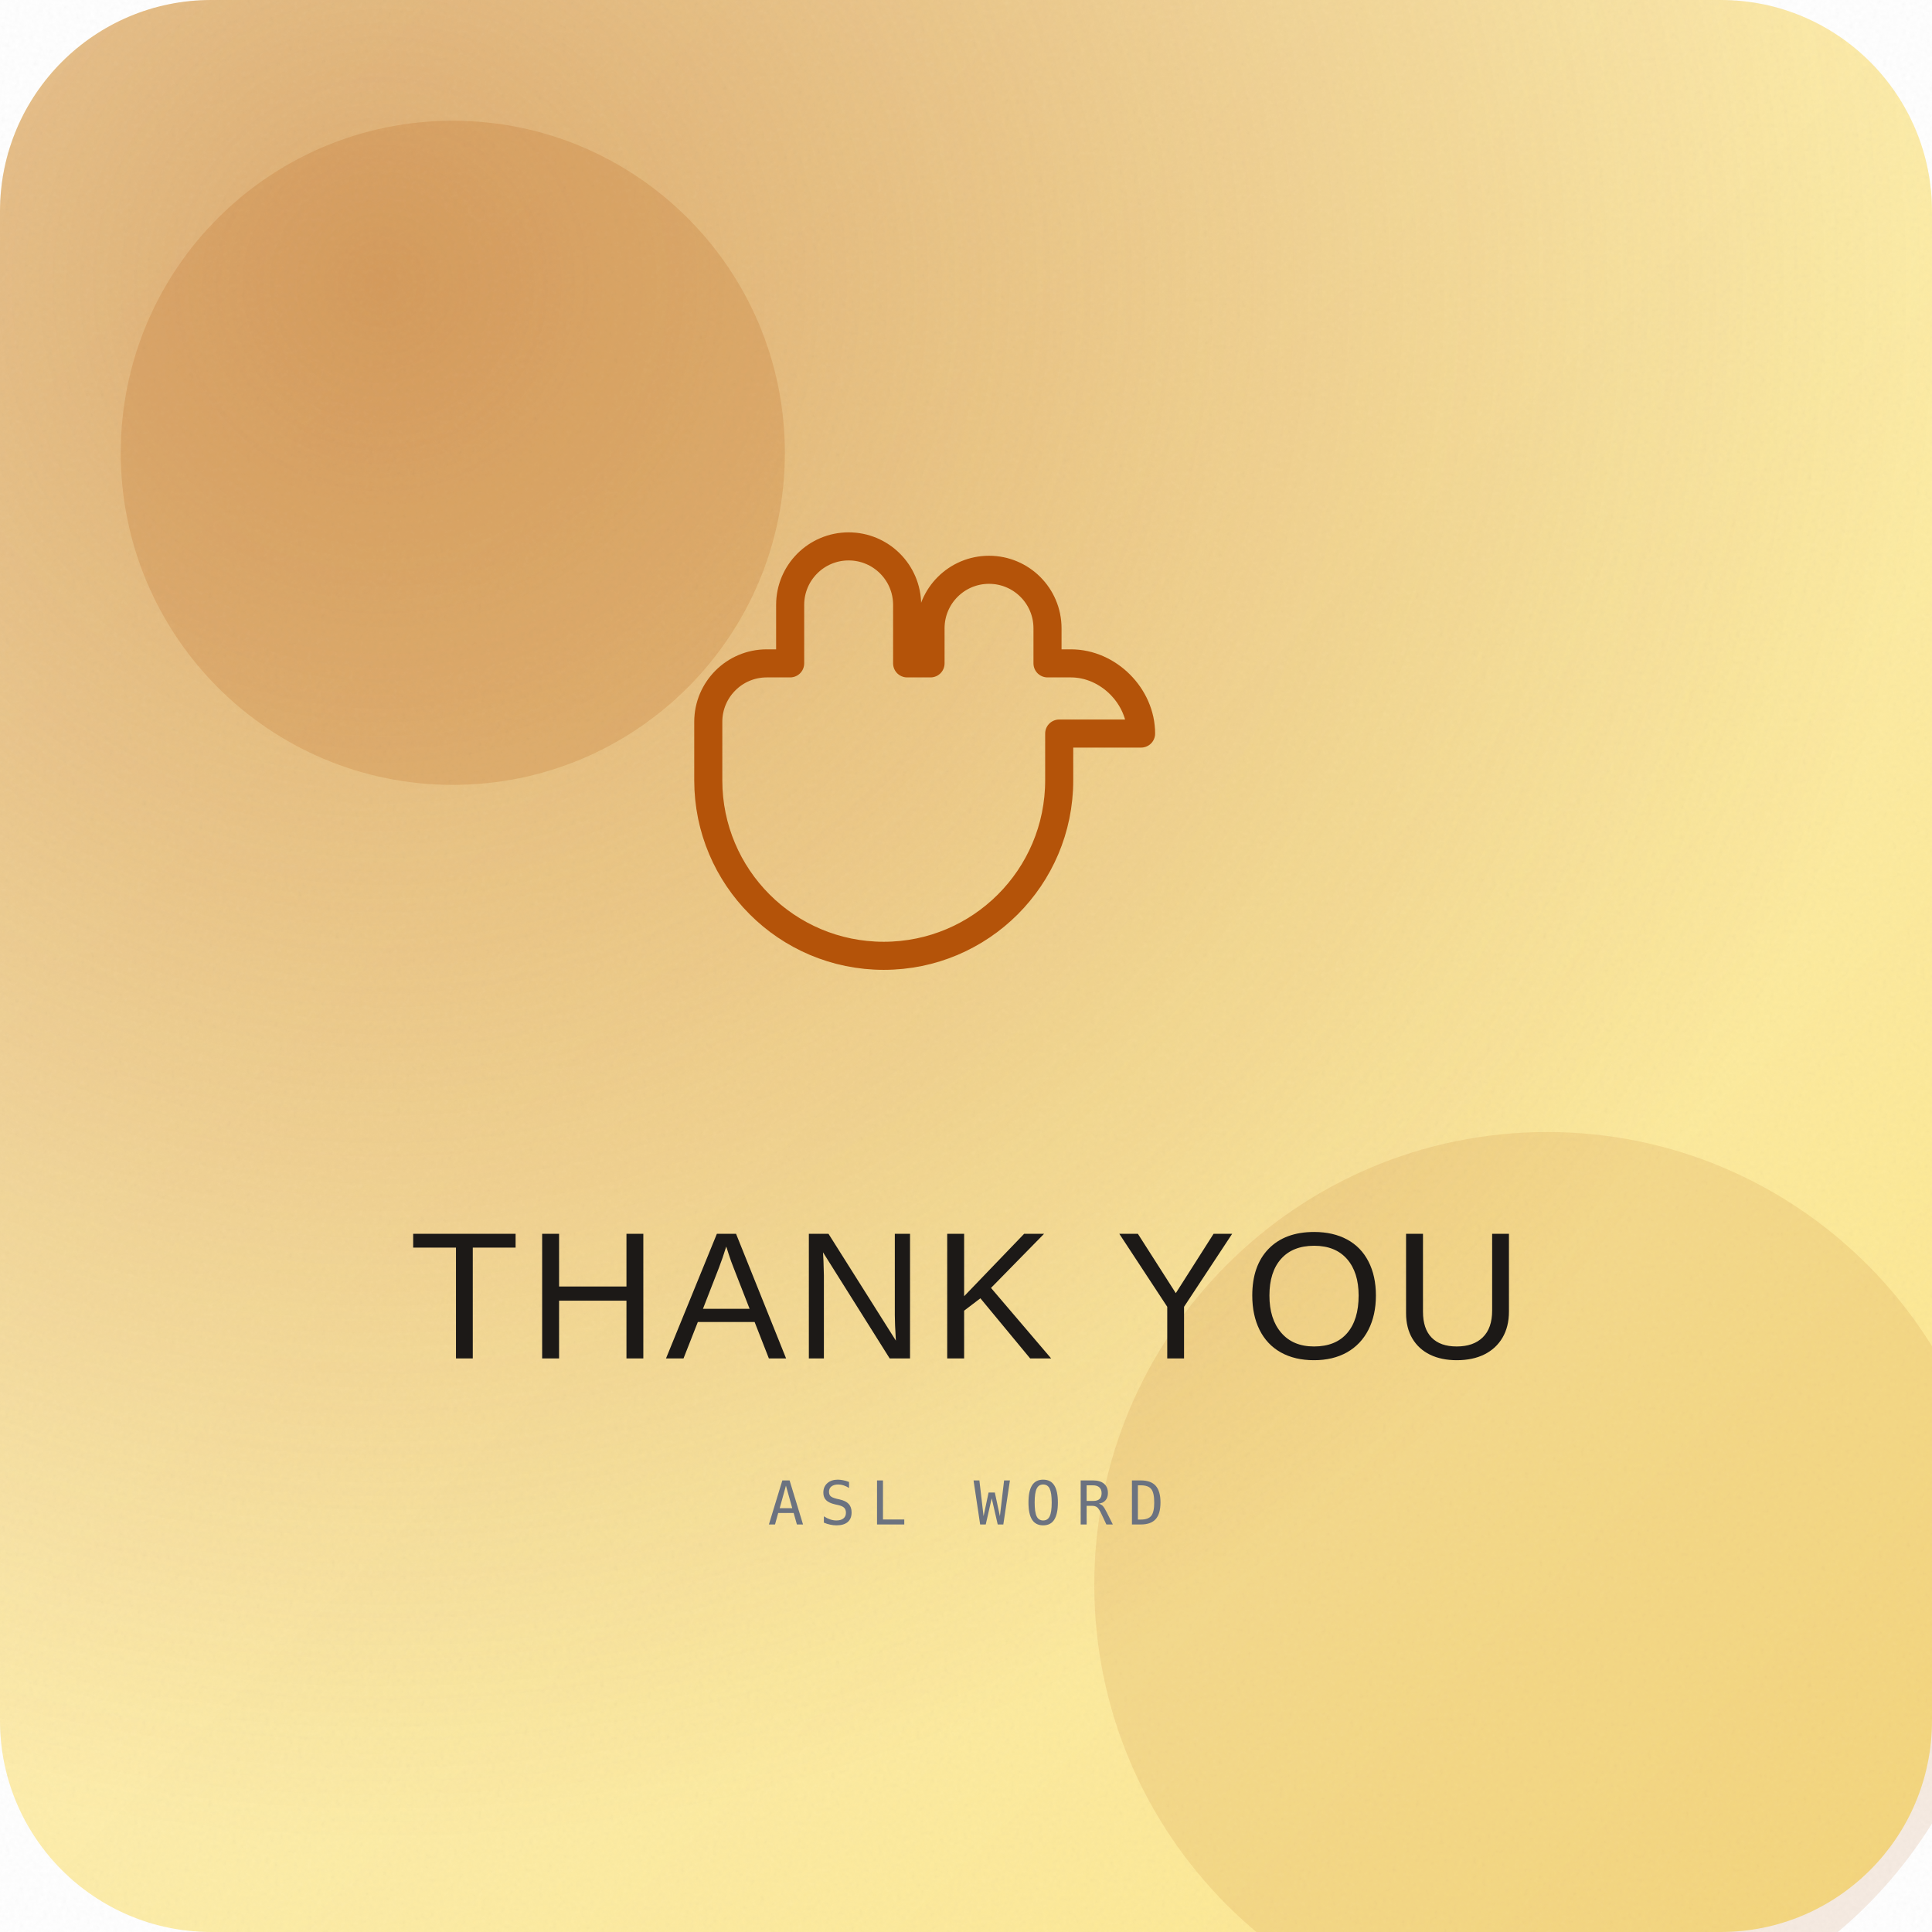
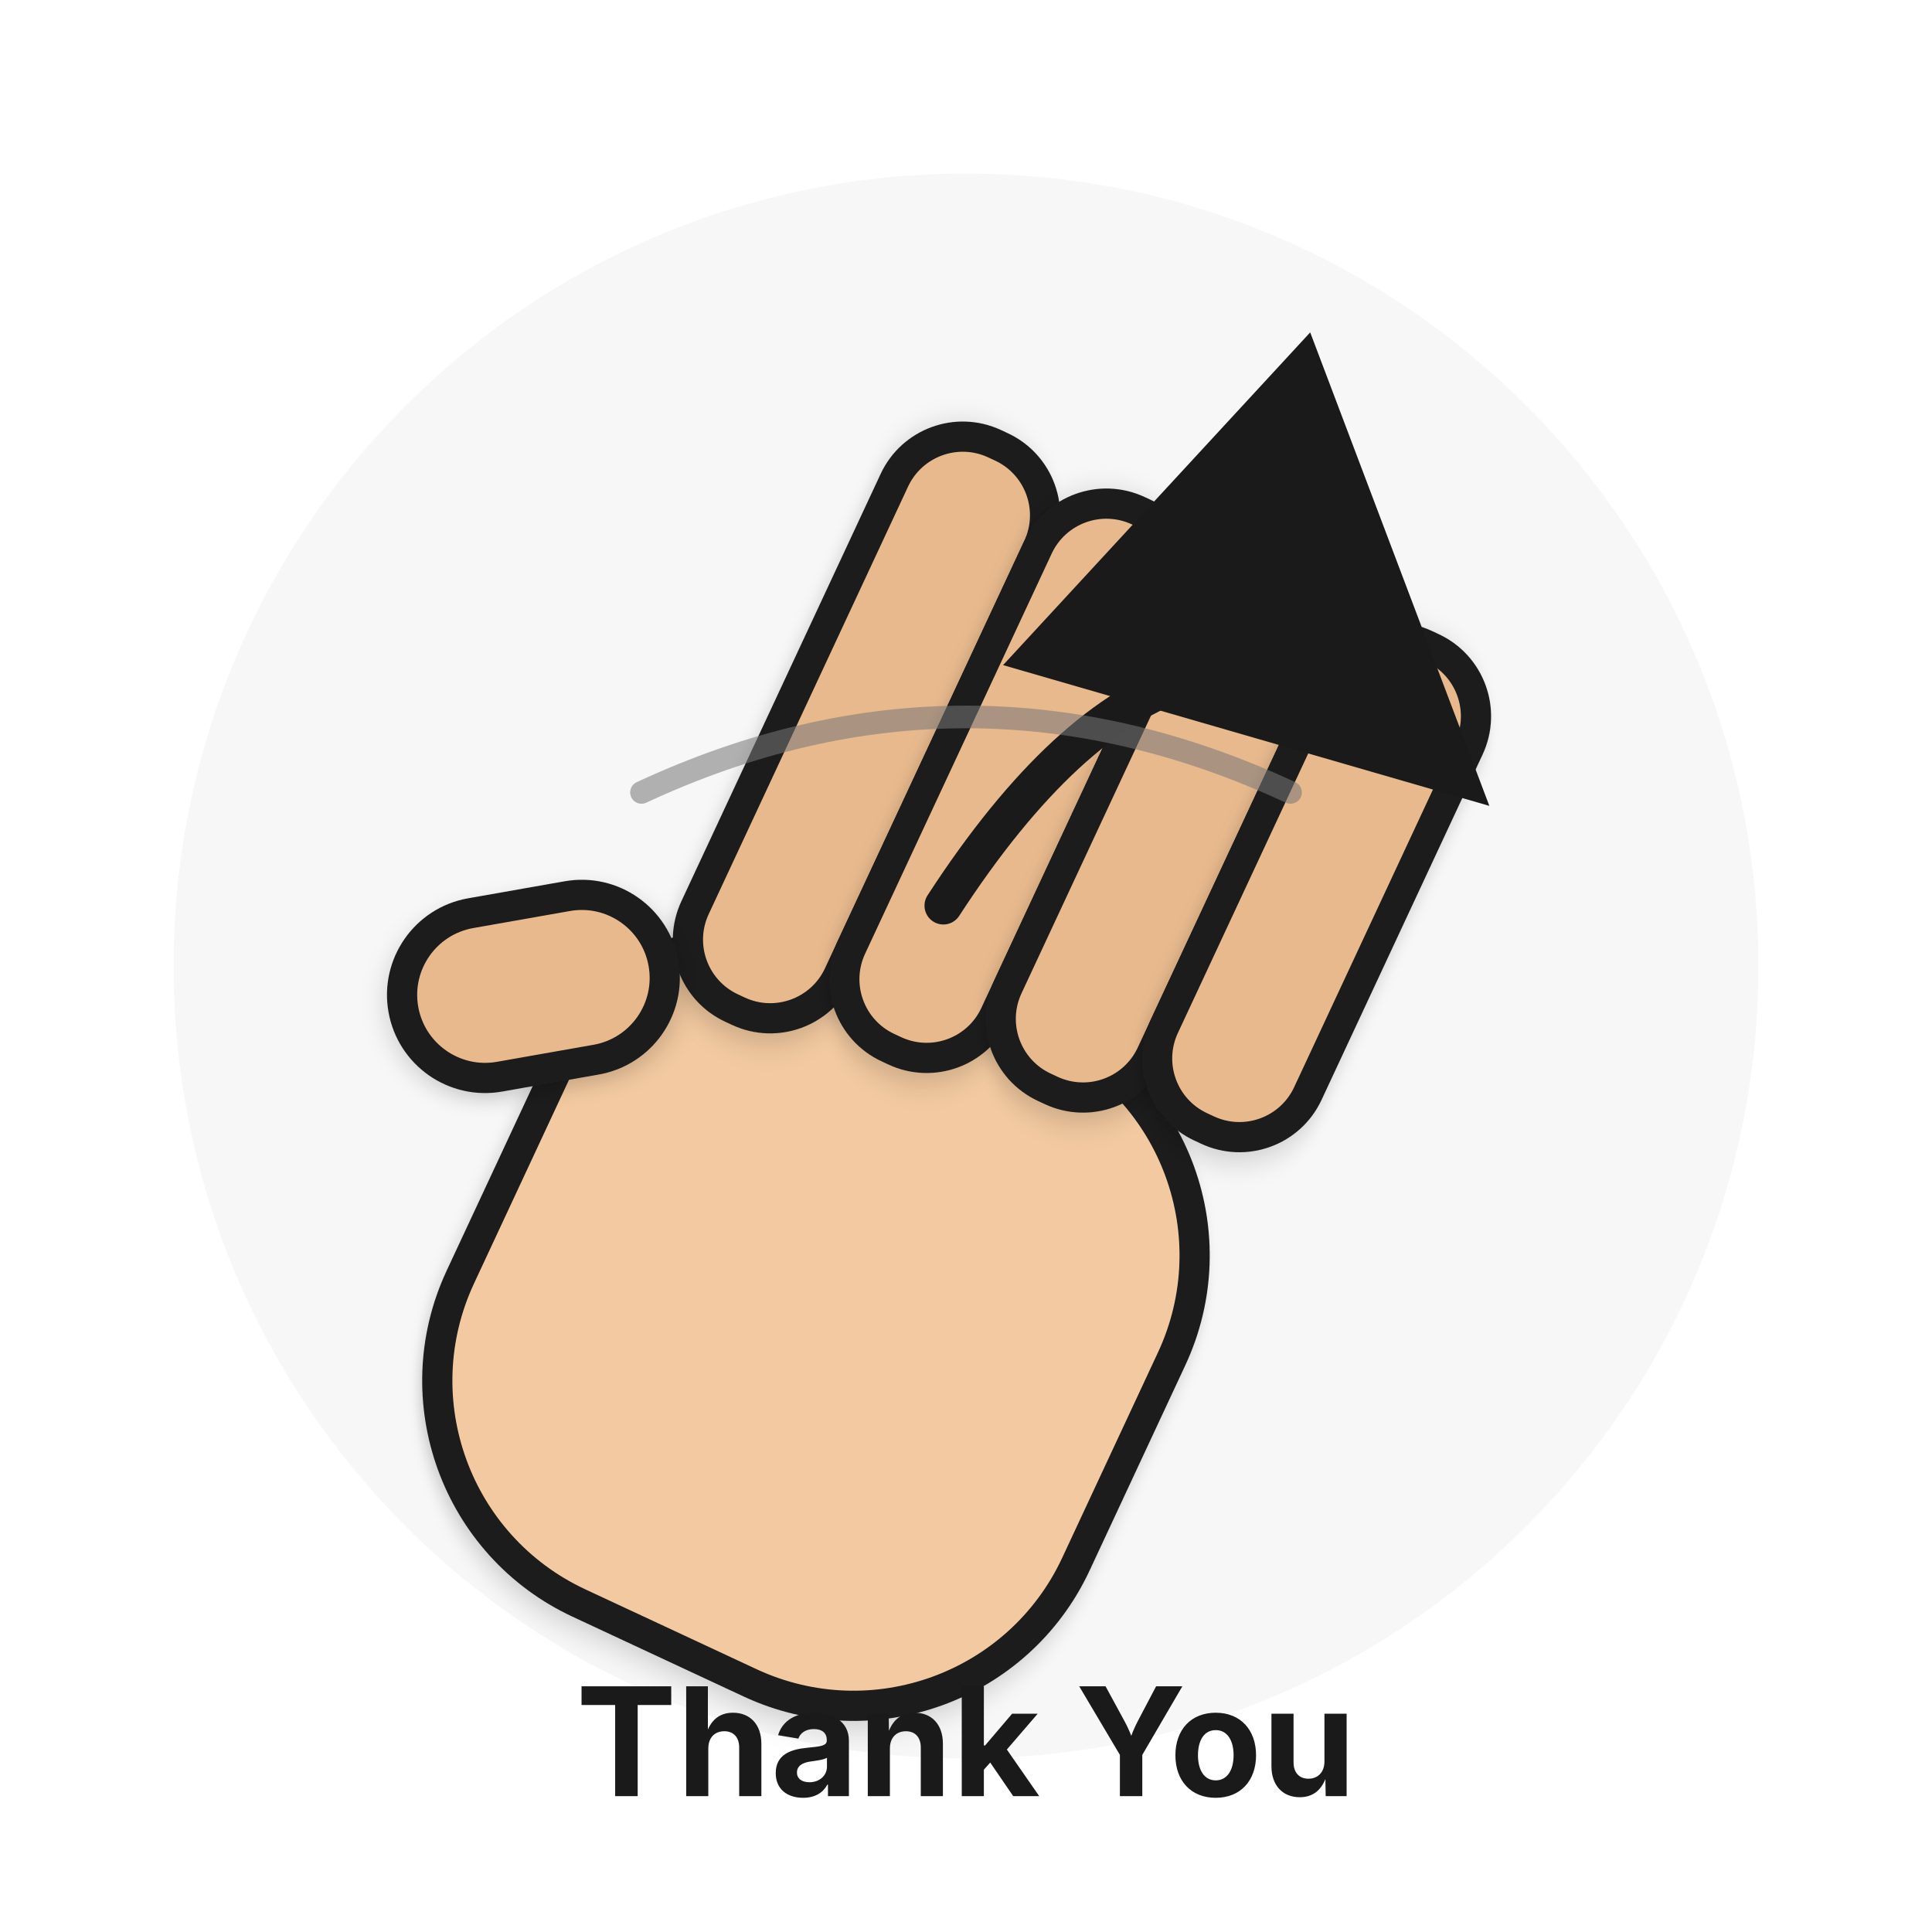
- <svg xmlns="http://www.w3.org/2000/svg" width="512" height="512" viewBox="0 0 512 512">
+ <svg xmlns="http://www.w3.org/2000/svg" width="512" height="512" viewBox="0 0 512 512" fill="none">
  <defs>
-     <linearGradient id="bg" x1="0" y1="0" x2="1" y2="1">
-       <stop offset="0%" stop-color="#fef3c7" />
-       <stop offset="100%" stop-color="#fde68a" />
-     </linearGradient>
-     <radialGradient id="glow" cx="0.2" cy="0.15" r="0.8">
-       <stop offset="0%" stop-color="#b45309" stop-opacity="0.45" />
-       <stop offset="100%" stop-color="#b45309" stop-opacity="0" />
-     </radialGradient>
-     <filter id="grain" x="-20%" y="-20%" width="140%" height="140%">
-       <feTurbulence type="fractalNoise" baseFrequency="0.8" numOctaves="2" stitchTiles="stitch" />
-       <feColorMatrix type="saturate" values="0" />
-       <feComponentTransfer>
-         <feFuncA type="table" tableValues="0 0.07" />
-       </feComponentTransfer>
+     <filter id="shadow" x="-20%" y="-20%" width="140%" height="140%">
+       <feDropShadow dx="0" dy="2" stdDeviation="3" flood-color="#000" flood-opacity="0.18" />
    </filter>
+     <marker id="arrow" markerWidth="12" markerHeight="12" refX="10" refY="6" orient="auto">
+       <path d="M0,0 L12,6 L0,12 Z" fill="#1A1A1A" />
+     </marker>
  </defs>
-   <rect width="512" height="512" rx="56" fill="url(#bg)" />
-   <rect width="512" height="512" rx="56" fill="url(#glow)" />
-   <g filter="url(#grain)">
-     <rect width="512" height="512" rx="56" fill="#000000" opacity="0.15" />
+   <rect x="0" y="0" width="512" height="512" fill="transparent" />
+   <circle cx="256" cy="256" r="210" fill="#F7F7F7" />
+   <g transform="translate(-10 20) rotate(25 256 256)">
+     <rect x="170" y="240" width="180" height="190" rx="65" fill="#F2C9A0" stroke="#1A1A1A" stroke-width="8" filter="url(#shadow)" />
+     <rect x="185" y="105" width="42" height="165" rx="20" fill="#E8B98D" stroke="#1A1A1A" stroke-width="8" filter="url(#shadow)" />
+     <rect x="227" y="105" width="42" height="157" rx="20" fill="#E8B98D" stroke="#1A1A1A" stroke-width="8" filter="url(#shadow)" />
+     <rect x="269" y="105" width="42" height="149" rx="20" fill="#E8B98D" stroke="#1A1A1A" stroke-width="8" filter="url(#shadow)" />
+     <rect x="311" y="105" width="42" height="141" rx="20" fill="#E8B98D" stroke="#1A1A1A" stroke-width="8" filter="url(#shadow)" />
+     <rect x="120" y="265" width="70" height="44" rx="22" fill="#E8B98D" stroke="#1A1A1A" stroke-width="8" transform="rotate(-35 155 287)" filter="url(#shadow)" />
  </g>
-   <circle cx="120" cy="120" r="88" fill="#b45309" opacity="0.18" />
-   <circle cx="410" cy="420" r="120" fill="#b45309" opacity="0.12" />
-   <g transform="translate(166 120) scale(6.2)" fill="none" stroke="#b45309" stroke-width="1.2" stroke-linecap="round" stroke-linejoin="round">
-     <path d="M22 12c0-1.6-1.4-3-3-3h-1V7.5a2.5 2.5 0 10-5 0V9h-1V6.5a2.5 2.5 0 10-5 0V9H6a2.5 2.5 0 00-2.5 2.5v2.5a7.5 7.5 0 0015 0V12z" />
-   </g>
-   <text x="50%" y="360" text-anchor="middle" font-family="Manrope, 'IBM Plex Sans', Arial, sans-serif" font-size="48" fill="#1c1917" letter-spacing="2">THANK YOU</text>
-   <text x="50%" y="404" text-anchor="middle" font-family="'IBM Plex Mono', Menlo, monospace" font-size="16" fill="#6b7280" letter-spacing="4">ASL WORD</text>
+   <path d="M250,240 Q315.0,140 380,200" stroke="#1A1A1A" stroke-width="10" fill="none" stroke-linecap="round" marker-end="url(#arrow)" />
+   <path d="M170,210 Q256,170 342,210" stroke="#777" stroke-width="6" fill="none" stroke-linecap="round" opacity="0.55" />
+   <text x="256" y="476" text-anchor="middle" font-family="Inter, Arial, sans-serif" font-size="40" font-weight="700" fill="#1A1A1A">Thank You</text>
</svg>
